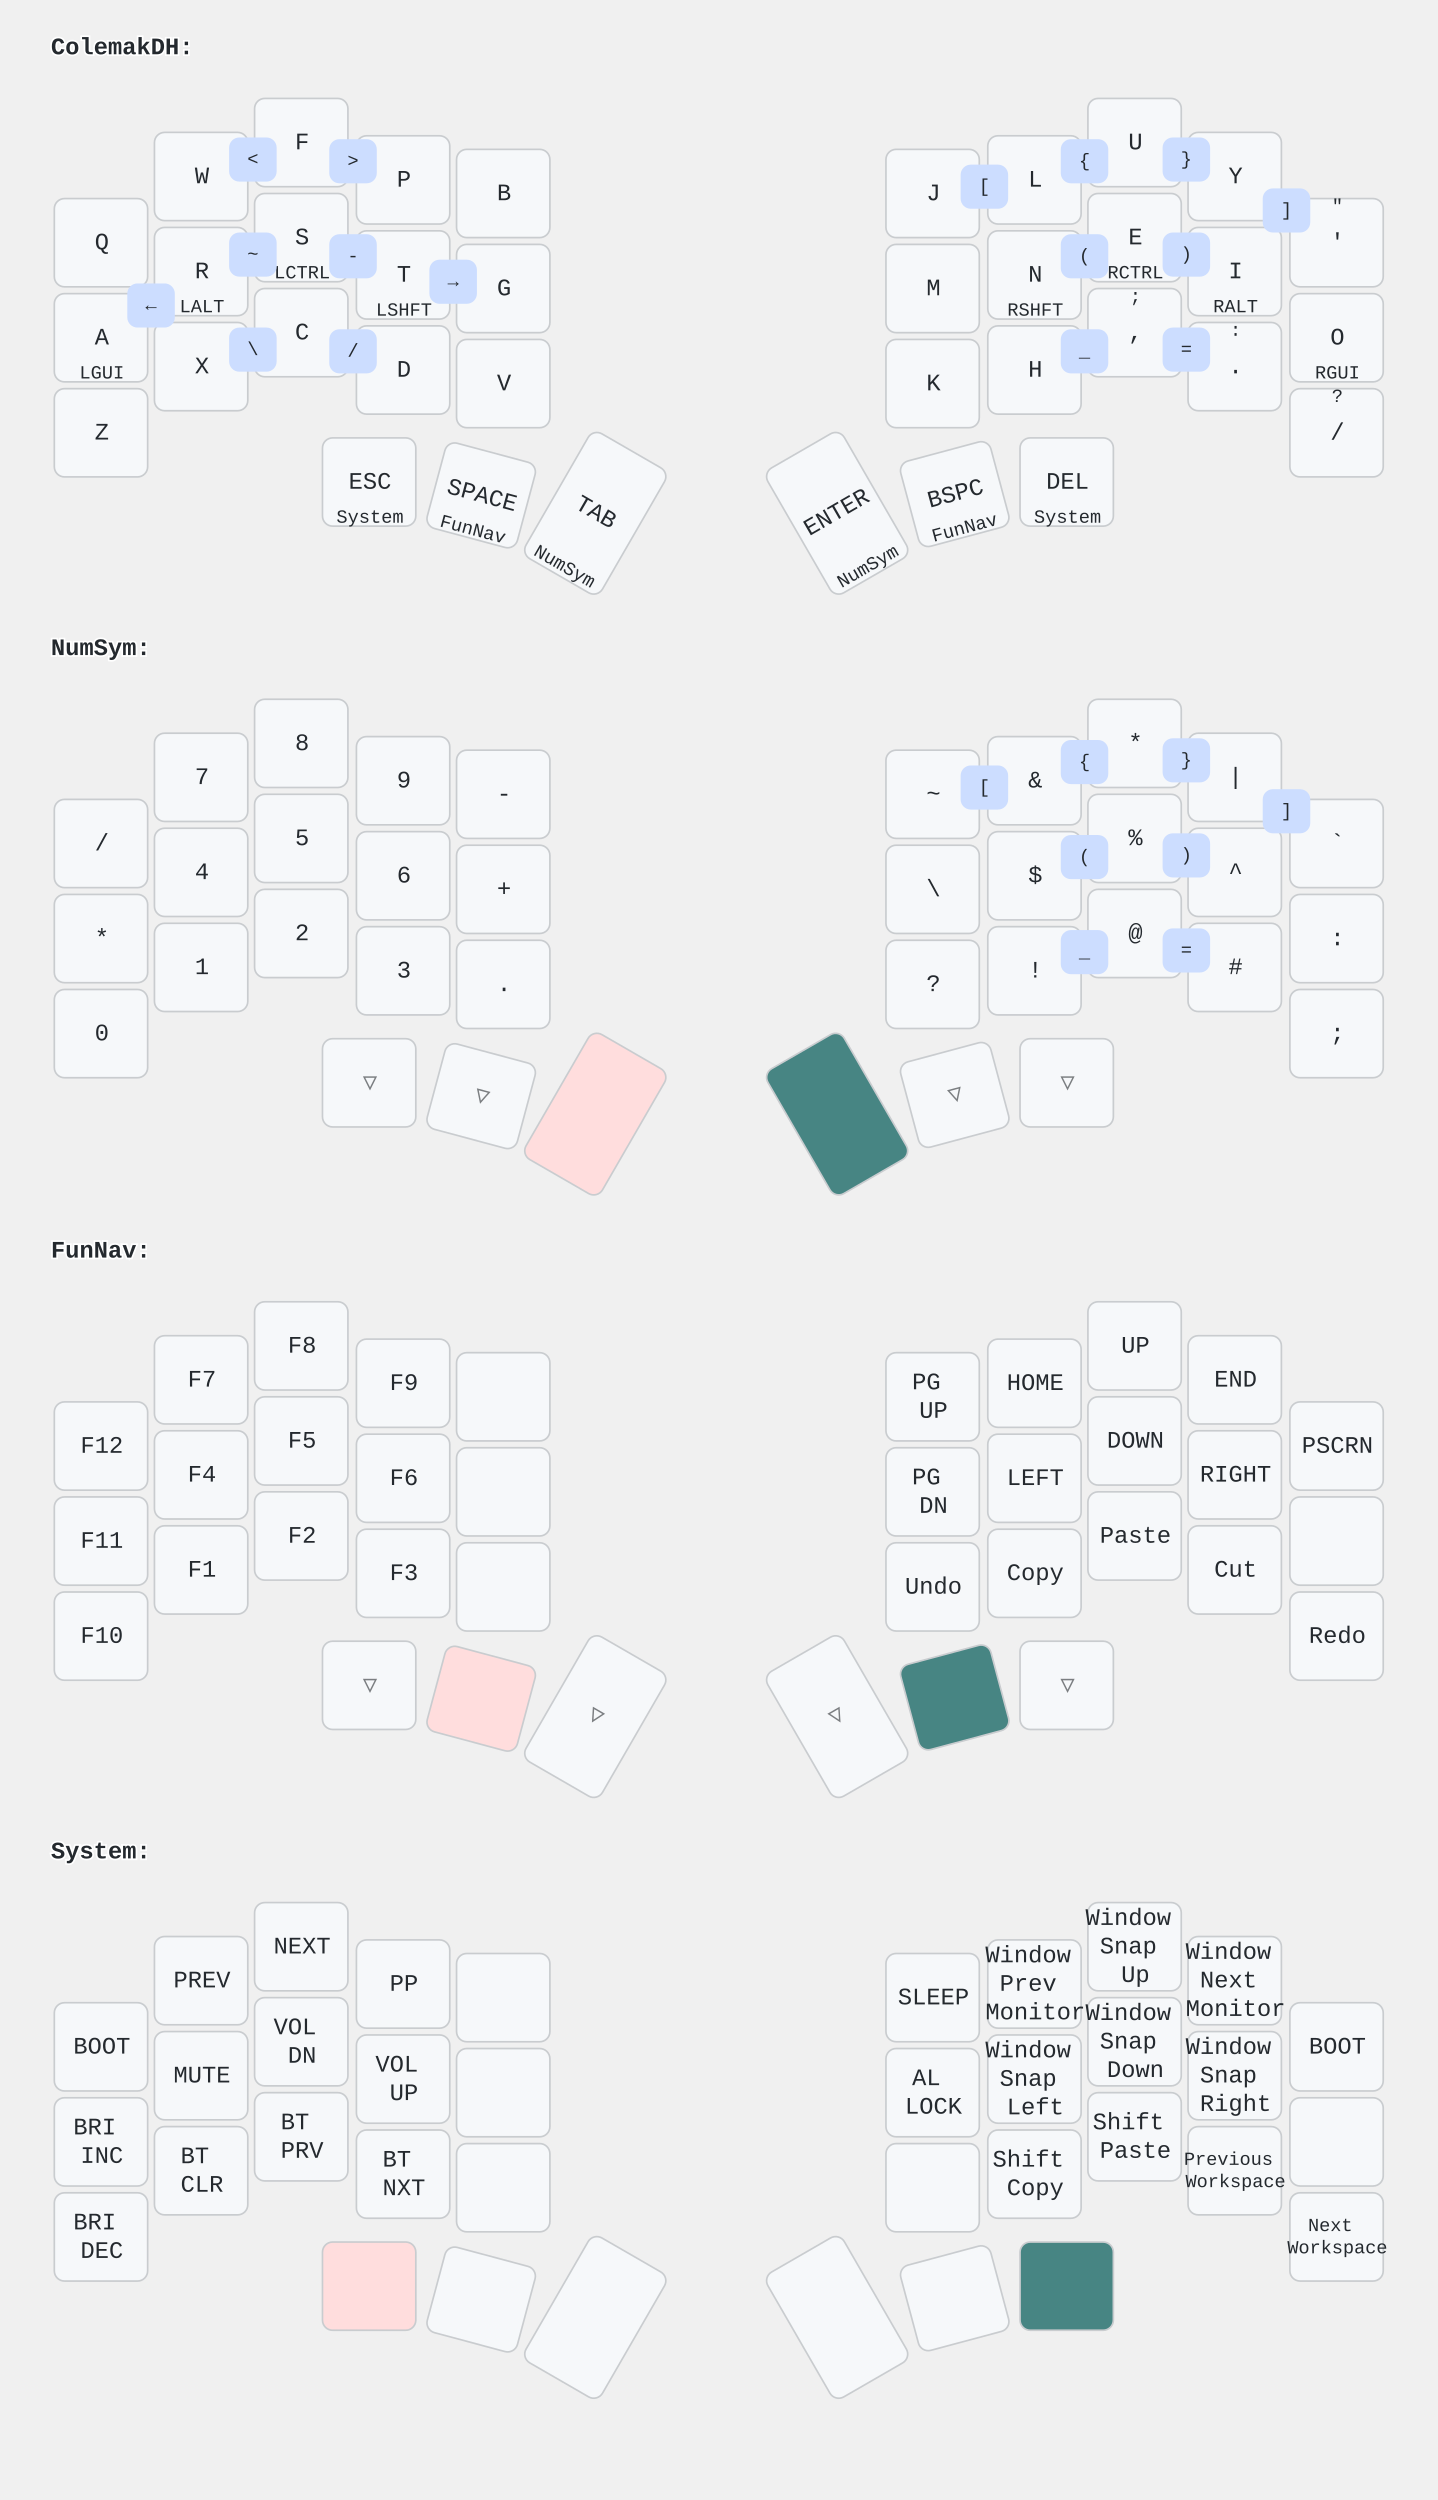
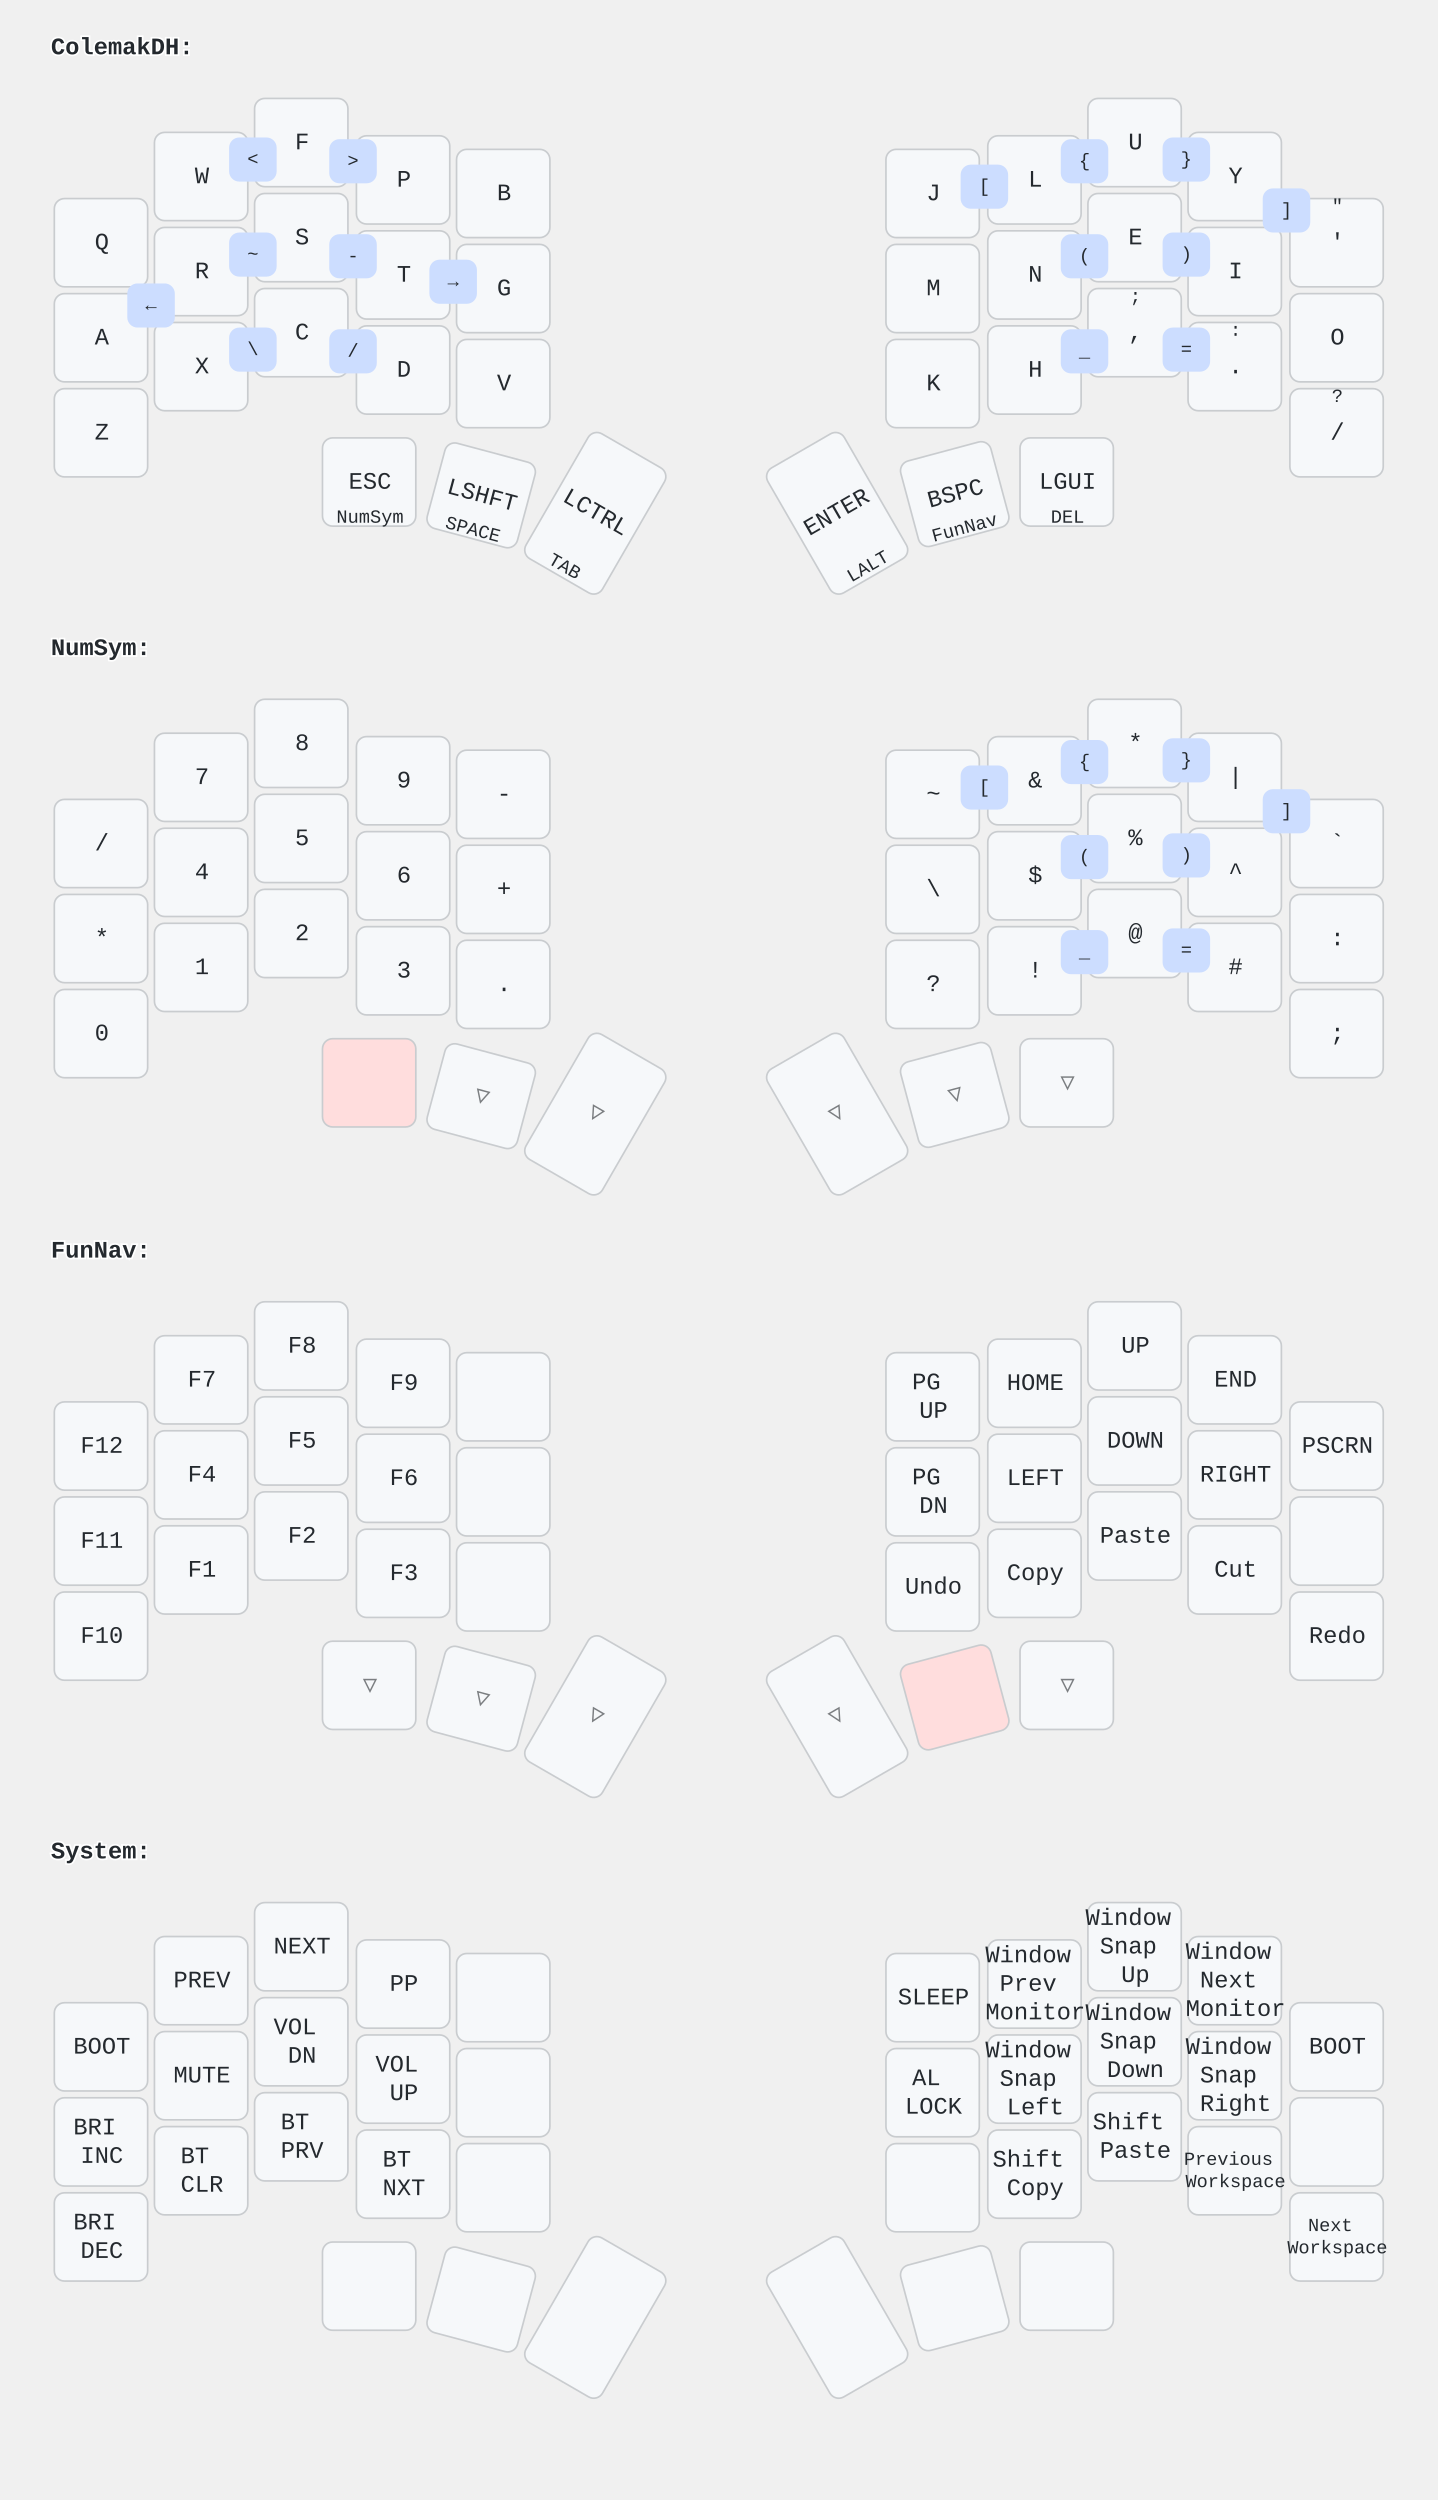
<svg xmlns="http://www.w3.org/2000/svg" width="847" height="1473" viewBox="0 0 847 1473" class="keymap">
  <style>/* inherit to force styles through use tags */
svg path {
    fill: inherit;
}

/* font and background color specifications */
svg.keymap {
    font-family: SFMono-Regular,Consolas,Liberation Mono,Menlo,monospace;
    font-size: 14px;
    font-kerning: normal;
    text-rendering: optimizeLegibility;
    fill: #24292e;
}

/* default key styling */
rect.key {
    fill: #f6f8fa;
    stroke: #c9cccf;
    stroke-width: 1;
}

/* default key side styling, only used is draw_key_sides is set */
rect.side {
    filter: brightness(90%);
}

/* color accent for combo boxes */
rect.combo, rect.combo-separate {
    fill: #cdf;
}

/* color accent for held keys */
rect.held, rect.combo.held {
    fill: #fdd;
}

/* color accent for ghost (optional) keys */
rect.ghost, rect.combo.ghost {
    stroke-dasharray: 4, 4;
    stroke-width: 2;
}

text {
    text-anchor: middle;
    dominant-baseline: middle;
}

/* styling for layer labels */
text.label {
    font-weight: bold;
    text-anchor: start;
    stroke: white;
    stroke-width: 2;
    paint-order: stroke;
}

/* styling for combo tap, and key hold/shifted label text */
text.combo, text.hold, text.shifted {
    font-size: 11px;
}

text.hold {
    text-anchor: middle;
    dominant-baseline: auto;
}

text.shifted {
    text-anchor: middle;
    dominant-baseline: hanging;
}

/* styling for hold/shifted label text in combo box */
text.combo.hold, text.combo.shifted {
    font-size: 8px;
}

/* lighter symbol for transparent keys */
text.trans {
    fill: #7b7e81;
}

/* styling for combo dendrons */
path.combo {
    stroke-width: 1;
    stroke: gray;
    fill: none;
}

/* Start Tabler Icons Cleanup */
/* cannot use height/width with glyphs */
.icon-tabler &gt; path {
    fill: inherit;
    stroke: inherit;
    stroke-width: 2;
}
/* hide tabler's default box */
.icon-tabler &gt; path[stroke="none"][fill="none"] {
    visibility: hidden;
}
/* End Tabler Icons Cleanup */

@media (prefers-color-scheme: dark) {
svg.keymap { fill: #d1d6db; }
rect.key { fill: #3f4750; }
rect.key, rect.combo { stroke: #60666c; }
rect.combo, rect.combo-separate { fill: #1f3d7a; }
rect.held, rect.combo.held { fill: #854747; }
text.label, text.footer { stroke: black; }
text.trans { fill: #7e8184; }
path.combo { stroke: #7f7f7f; }

}
rect.held.alternate { fill: #478583; }</style>
  <g transform="translate(30, 0)" class="layer-ColemakDH">
    <text x="0" y="28" class="label">ColemakDH:</text>
    <g transform="translate(0, 56)">
      <g transform="translate(30, 87)" class="key keypos-0">
        <rect rx="6" ry="6" x="-28" y="-26" width="55" height="52" class="key" />
        <text x="0" y="0" class="key tap">Q</text>
      </g>
      <g transform="translate(89, 48)" class="key keypos-1">
        <rect rx="6" ry="6" x="-28" y="-26" width="55" height="52" class="key" />
        <text x="0" y="0" class="key tap">W</text>
      </g>
      <g transform="translate(148, 28)" class="key keypos-2">
        <rect rx="6" ry="6" x="-28" y="-26" width="55" height="52" class="key" />
        <text x="0" y="0" class="key tap">F</text>
      </g>
      <g transform="translate(208, 50)" class="key keypos-3">
        <rect rx="6" ry="6" x="-28" y="-26" width="55" height="52" class="key" />
        <text x="0" y="0" class="key tap">P</text>
      </g>
      <g transform="translate(267, 58)" class="key keypos-4">
        <rect rx="6" ry="6" x="-28" y="-26" width="55" height="52" class="key" />
        <text x="0" y="0" class="key tap">B</text>
      </g>
      <g transform="translate(520, 58)" class="key keypos-5">
        <rect rx="6" ry="6" x="-28" y="-26" width="55" height="52" class="key" />
        <text x="0" y="0" class="key tap">J</text>
      </g>
      <g transform="translate(580, 50)" class="key keypos-6">
        <rect rx="6" ry="6" x="-28" y="-26" width="55" height="52" class="key" />
        <text x="0" y="0" class="key tap">L</text>
      </g>
      <g transform="translate(639, 28)" class="key keypos-7">
        <rect rx="6" ry="6" x="-28" y="-26" width="55" height="52" class="key" />
        <text x="0" y="0" class="key tap">U</text>
      </g>
      <g transform="translate(698, 48)" class="key keypos-8">
        <rect rx="6" ry="6" x="-28" y="-26" width="55" height="52" class="key" />
        <text x="0" y="0" class="key tap">Y</text>
      </g>
      <g transform="translate(758, 87)" class="key keypos-9">
        <rect rx="6" ry="6" x="-28" y="-26" width="55" height="52" class="key" />
        <text x="0" y="0" class="key tap">'</text>
        <text x="0" y="-24" class="key shifted">"</text>
      </g>
      <g transform="translate(30, 143)" class="key keypos-10">
        <rect rx="6" ry="6" x="-28" y="-26" width="55" height="52" class="key" />
        <text x="0" y="0" class="key tap">A</text>
-         <text x="0" y="24" class="key hold">LGUI</text>
      </g>
      <g transform="translate(89, 104)" class="key keypos-11">
        <rect rx="6" ry="6" x="-28" y="-26" width="55" height="52" class="key" />
        <text x="0" y="0" class="key tap">R</text>
-         <text x="0" y="24" class="key hold">LALT</text>
      </g>
      <g transform="translate(148, 84)" class="key keypos-12">
        <rect rx="6" ry="6" x="-28" y="-26" width="55" height="52" class="key" />
        <text x="0" y="0" class="key tap">S</text>
-         <text x="0" y="24" class="key hold">LCTRL</text>
      </g>
      <g transform="translate(208, 106)" class="key keypos-13">
        <rect rx="6" ry="6" x="-28" y="-26" width="55" height="52" class="key" />
        <text x="0" y="0" class="key tap">T</text>
-         <text x="0" y="24" class="key hold">LSHFT</text>
      </g>
      <g transform="translate(267, 114)" class="key keypos-14">
        <rect rx="6" ry="6" x="-28" y="-26" width="55" height="52" class="key" />
        <text x="0" y="0" class="key tap">G</text>
      </g>
      <g transform="translate(520, 114)" class="key keypos-15">
        <rect rx="6" ry="6" x="-28" y="-26" width="55" height="52" class="key" />
        <text x="0" y="0" class="key tap">M</text>
      </g>
      <g transform="translate(580, 106)" class="key keypos-16">
        <rect rx="6" ry="6" x="-28" y="-26" width="55" height="52" class="key" />
        <text x="0" y="0" class="key tap">N</text>
-         <text x="0" y="24" class="key hold">RSHFT</text>
      </g>
      <g transform="translate(639, 84)" class="key keypos-17">
        <rect rx="6" ry="6" x="-28" y="-26" width="55" height="52" class="key" />
        <text x="0" y="0" class="key tap">E</text>
-         <text x="0" y="24" class="key hold">RCTRL</text>
      </g>
      <g transform="translate(698, 104)" class="key keypos-18">
        <rect rx="6" ry="6" x="-28" y="-26" width="55" height="52" class="key" />
        <text x="0" y="0" class="key tap">I</text>
-         <text x="0" y="24" class="key hold">RALT</text>
      </g>
      <g transform="translate(758, 143)" class="key keypos-19">
        <rect rx="6" ry="6" x="-28" y="-26" width="55" height="52" class="key" />
        <text x="0" y="0" class="key tap">O</text>
-         <text x="0" y="24" class="key hold">RGUI</text>
      </g>
      <g transform="translate(30, 199)" class="key keypos-20">
        <rect rx="6" ry="6" x="-28" y="-26" width="55" height="52" class="key" />
        <text x="0" y="0" class="key tap">Z</text>
      </g>
      <g transform="translate(89, 160)" class="key keypos-21">
        <rect rx="6" ry="6" x="-28" y="-26" width="55" height="52" class="key" />
        <text x="0" y="0" class="key tap">X</text>
      </g>
      <g transform="translate(148, 140)" class="key keypos-22">
        <rect rx="6" ry="6" x="-28" y="-26" width="55" height="52" class="key" />
        <text x="0" y="0" class="key tap">C</text>
      </g>
      <g transform="translate(208, 162)" class="key keypos-23">
        <rect rx="6" ry="6" x="-28" y="-26" width="55" height="52" class="key" />
        <text x="0" y="0" class="key tap">D</text>
      </g>
      <g transform="translate(267, 170)" class="key keypos-24">
        <rect rx="6" ry="6" x="-28" y="-26" width="55" height="52" class="key" />
        <text x="0" y="0" class="key tap">V</text>
      </g>
      <g transform="translate(520, 170)" class="key keypos-25">
        <rect rx="6" ry="6" x="-28" y="-26" width="55" height="52" class="key" />
        <text x="0" y="0" class="key tap">K</text>
      </g>
      <g transform="translate(580, 162)" class="key keypos-26">
        <rect rx="6" ry="6" x="-28" y="-26" width="55" height="52" class="key" />
        <text x="0" y="0" class="key tap">H</text>
      </g>
      <g transform="translate(639, 140)" class="key keypos-27">
        <rect rx="6" ry="6" x="-28" y="-26" width="55" height="52" class="key" />
        <text x="0" y="0" class="key tap">,</text>
        <text x="0" y="-24" class="key shifted">;</text>
      </g>
      <g transform="translate(698, 160)" class="key keypos-28">
        <rect rx="6" ry="6" x="-28" y="-26" width="55" height="52" class="key" />
        <text x="0" y="0" class="key tap">.</text>
        <text x="0" y="-24" class="key shifted">:</text>
      </g>
      <g transform="translate(758, 199)" class="key keypos-29">
        <rect rx="6" ry="6" x="-28" y="-26" width="55" height="52" class="key" />
        <text x="0" y="0" class="key tap">/</text>
        <text x="0" y="-24" class="key shifted">?</text>
      </g>
      <g transform="translate(188, 228)" class="key keypos-30">
        <rect rx="6" ry="6" x="-28" y="-26" width="55" height="52" class="key" />
        <text x="0" y="0" class="key tap">ESC</text>
-         <text x="0" y="24" class="key hold">System</text>
+         <text x="0" y="24" class="key hold">NumSym</text>
      </g>
      <g transform="translate(254, 236) rotate(15.0)" class="key keypos-31">
        <rect rx="6" ry="6" x="-28" y="-26" width="55" height="52" class="key" />
-         <text x="0" y="0" class="key tap">SPACE</text>
-         <text x="0" y="24" class="key hold">FunNav</text>
+         <text x="0" y="0" class="key tap">LSHFT</text>
+         <text x="0" y="24" class="key hold">SPACE</text>
      </g>
      <g transform="translate(321, 246) rotate(30.0)" class="key keypos-32">
        <rect rx="6" ry="6" x="-26" y="-42" width="52" height="85" class="key" />
-         <text x="0" y="0" class="key tap">TAB</text>
-         <text x="0" y="40" class="key hold">NumSym</text>
+         <text x="0" y="0" class="key tap">LCTRL</text>
+         <text x="0" y="40" class="key hold">TAB</text>
      </g>
      <g transform="translate(463, 246) rotate(-30.0)" class="key keypos-33">
        <rect rx="6" ry="6" x="-26" y="-42" width="52" height="85" class="key" />
        <text x="0" y="0" class="key tap">ENTER</text>
-         <text x="0" y="40" class="key hold">NumSym</text>
+         <text x="0" y="40" class="key hold">LALT</text>
      </g>
      <g transform="translate(533, 235) rotate(-15.0)" class="key keypos-34">
        <rect rx="6" ry="6" x="-28" y="-26" width="55" height="52" class="key" />
        <text x="0" y="0" class="key tap">BSPC</text>
        <text x="0" y="24" class="key hold">FunNav</text>
      </g>
      <g transform="translate(599, 228)" class="key keypos-35">
        <rect rx="6" ry="6" x="-28" y="-26" width="55" height="52" class="key" />
-         <text x="0" y="0" class="key tap">DEL</text>
-         <text x="0" y="24" class="key hold">System</text>
+         <text x="0" y="0" class="key tap">LGUI</text>
+         <text x="0" y="24" class="key hold">DEL</text>
      </g>
      <g class="combo combopos-0">
        <rect rx="6" ry="6" x="595" y="26" width="28" height="26" class="combo" />
        <text x="609" y="39" class="combo tap">{</text>
      </g>
      <g class="combo combopos-1">
        <rect rx="6" ry="6" x="655" y="25" width="28" height="26" class="combo" />
        <text x="669" y="38" class="combo tap">}</text>
      </g>
      <g class="combo combopos-2">
        <rect rx="6" ry="6" x="536" y="41" width="28" height="26" class="combo" />
        <text x="550" y="54" class="combo tap">[</text>
      </g>
      <g class="combo combopos-3">
        <rect rx="6" ry="6" x="714" y="55" width="28" height="26" class="combo" />
        <text x="728" y="68" class="combo tap">]</text>
      </g>
      <g class="combo combopos-4">
        <rect rx="6" ry="6" x="595" y="82" width="28" height="26" class="combo" />
        <text x="609" y="95" class="combo tap">(</text>
      </g>
      <g class="combo combopos-5">
        <rect rx="6" ry="6" x="655" y="81" width="28" height="26" class="combo" />
        <text x="669" y="94" class="combo tap">)</text>
      </g>
      <g class="combo combopos-6">
        <rect rx="6" ry="6" x="105" y="81" width="28" height="26" class="combo" />
        <text x="119" y="94" class="combo tap">~</text>
      </g>
      <g class="combo combopos-7">
        <rect rx="6" ry="6" x="164" y="82" width="28" height="26" class="combo" />
        <text x="178" y="95" class="combo tap">-</text>
      </g>
      <g class="combo combopos-8">
        <rect rx="6" ry="6" x="105" y="25" width="28" height="26" class="combo" />
        <text x="119" y="38" class="combo tap">&lt;</text>
      </g>
      <g class="combo combopos-9">
        <rect rx="6" ry="6" x="164" y="26" width="28" height="26" class="combo" />
        <text x="178" y="39" class="combo tap">&gt;</text>
      </g>
      <g class="combo combopos-10">
        <rect rx="6" ry="6" x="105" y="137" width="28" height="26" class="combo" />
        <text x="119" y="150" class="combo tap">\</text>
      </g>
      <g class="combo combopos-11">
        <rect rx="6" ry="6" x="164" y="138" width="28" height="26" class="combo" />
        <text x="178" y="151" class="combo tap">/</text>
      </g>
      <g class="combo combopos-12">
        <rect rx="6" ry="6" x="595" y="138" width="28" height="26" class="combo" />
        <text x="609" y="151" class="combo tap">_</text>
      </g>
      <g class="combo combopos-13">
        <rect rx="6" ry="6" x="655" y="137" width="28" height="26" class="combo" />
        <text x="669" y="150" class="combo tap">=</text>
      </g>
      <g class="combo combopos-14">
        <rect rx="6" ry="6" x="45" y="111" width="28" height="26" class="combo" />
        <text x="59" y="124" class="combo tap">←</text>
      </g>
      <g class="combo combopos-15">
        <rect rx="6" ry="6" x="223" y="97" width="28" height="26" class="combo" />
        <text x="237" y="110" class="combo tap">→</text>
      </g>
    </g>
  </g>
  <g transform="translate(30, 354)" class="layer-NumSym">
    <text x="0" y="28" class="label">NumSym:</text>
    <g transform="translate(0, 56)">
      <g transform="translate(30, 87)" class="key keypos-0">
        <rect rx="6" ry="6" x="-28" y="-26" width="55" height="52" class="key" />
        <text x="0" y="0" class="key tap">/</text>
      </g>
      <g transform="translate(89, 48)" class="key keypos-1">
        <rect rx="6" ry="6" x="-28" y="-26" width="55" height="52" class="key" />
        <text x="0" y="0" class="key tap">7</text>
      </g>
      <g transform="translate(148, 28)" class="key keypos-2">
        <rect rx="6" ry="6" x="-28" y="-26" width="55" height="52" class="key" />
        <text x="0" y="0" class="key tap">8</text>
      </g>
      <g transform="translate(208, 50)" class="key keypos-3">
        <rect rx="6" ry="6" x="-28" y="-26" width="55" height="52" class="key" />
        <text x="0" y="0" class="key tap">9</text>
      </g>
      <g transform="translate(267, 58)" class="key keypos-4">
        <rect rx="6" ry="6" x="-28" y="-26" width="55" height="52" class="key" />
        <text x="0" y="0" class="key tap">-</text>
      </g>
      <g transform="translate(520, 58)" class="key keypos-5">
        <rect rx="6" ry="6" x="-28" y="-26" width="55" height="52" class="key" />
        <text x="0" y="0" class="key tap">~</text>
      </g>
      <g transform="translate(580, 50)" class="key keypos-6">
        <rect rx="6" ry="6" x="-28" y="-26" width="55" height="52" class="key" />
        <text x="0" y="0" class="key tap">&amp;</text>
      </g>
      <g transform="translate(639, 28)" class="key keypos-7">
        <rect rx="6" ry="6" x="-28" y="-26" width="55" height="52" class="key" />
        <text x="0" y="0" class="key tap">*</text>
      </g>
      <g transform="translate(698, 48)" class="key keypos-8">
        <rect rx="6" ry="6" x="-28" y="-26" width="55" height="52" class="key" />
        <text x="0" y="0" class="key tap">|</text>
      </g>
      <g transform="translate(758, 87)" class="key keypos-9">
        <rect rx="6" ry="6" x="-28" y="-26" width="55" height="52" class="key" />
        <text x="0" y="0" class="key tap">`</text>
      </g>
      <g transform="translate(30, 143)" class="key keypos-10">
        <rect rx="6" ry="6" x="-28" y="-26" width="55" height="52" class="key" />
        <text x="0" y="0" class="key tap">*</text>
      </g>
      <g transform="translate(89, 104)" class="key keypos-11">
        <rect rx="6" ry="6" x="-28" y="-26" width="55" height="52" class="key" />
        <text x="0" y="0" class="key tap">4</text>
      </g>
      <g transform="translate(148, 84)" class="key keypos-12">
        <rect rx="6" ry="6" x="-28" y="-26" width="55" height="52" class="key" />
        <text x="0" y="0" class="key tap">5</text>
      </g>
      <g transform="translate(208, 106)" class="key keypos-13">
        <rect rx="6" ry="6" x="-28" y="-26" width="55" height="52" class="key" />
        <text x="0" y="0" class="key tap">6</text>
      </g>
      <g transform="translate(267, 114)" class="key keypos-14">
        <rect rx="6" ry="6" x="-28" y="-26" width="55" height="52" class="key" />
        <text x="0" y="0" class="key tap">+</text>
      </g>
      <g transform="translate(520, 114)" class="key keypos-15">
        <rect rx="6" ry="6" x="-28" y="-26" width="55" height="52" class="key" />
        <text x="0" y="0" class="key tap">\</text>
      </g>
      <g transform="translate(580, 106)" class="key keypos-16">
        <rect rx="6" ry="6" x="-28" y="-26" width="55" height="52" class="key" />
        <text x="0" y="0" class="key tap">$</text>
      </g>
      <g transform="translate(639, 84)" class="key keypos-17">
        <rect rx="6" ry="6" x="-28" y="-26" width="55" height="52" class="key" />
        <text x="0" y="0" class="key tap">%</text>
      </g>
      <g transform="translate(698, 104)" class="key keypos-18">
        <rect rx="6" ry="6" x="-28" y="-26" width="55" height="52" class="key" />
        <text x="0" y="0" class="key tap">^</text>
      </g>
      <g transform="translate(758, 143)" class="key keypos-19">
        <rect rx="6" ry="6" x="-28" y="-26" width="55" height="52" class="key" />
        <text x="0" y="0" class="key tap">:</text>
      </g>
      <g transform="translate(30, 199)" class="key keypos-20">
        <rect rx="6" ry="6" x="-28" y="-26" width="55" height="52" class="key" />
        <text x="0" y="0" class="key tap">0</text>
      </g>
      <g transform="translate(89, 160)" class="key keypos-21">
        <rect rx="6" ry="6" x="-28" y="-26" width="55" height="52" class="key" />
        <text x="0" y="0" class="key tap">1</text>
      </g>
      <g transform="translate(148, 140)" class="key keypos-22">
        <rect rx="6" ry="6" x="-28" y="-26" width="55" height="52" class="key" />
        <text x="0" y="0" class="key tap">2</text>
      </g>
      <g transform="translate(208, 162)" class="key keypos-23">
        <rect rx="6" ry="6" x="-28" y="-26" width="55" height="52" class="key" />
        <text x="0" y="0" class="key tap">3</text>
      </g>
      <g transform="translate(267, 170)" class="key keypos-24">
        <rect rx="6" ry="6" x="-28" y="-26" width="55" height="52" class="key" />
        <text x="0" y="0" class="key tap">.</text>
      </g>
      <g transform="translate(520, 170)" class="key keypos-25">
        <rect rx="6" ry="6" x="-28" y="-26" width="55" height="52" class="key" />
        <text x="0" y="0" class="key tap">?</text>
      </g>
      <g transform="translate(580, 162)" class="key keypos-26">
        <rect rx="6" ry="6" x="-28" y="-26" width="55" height="52" class="key" />
        <text x="0" y="0" class="key tap">!</text>
      </g>
      <g transform="translate(639, 140)" class="key keypos-27">
        <rect rx="6" ry="6" x="-28" y="-26" width="55" height="52" class="key" />
        <text x="0" y="0" class="key tap">@</text>
      </g>
      <g transform="translate(698, 160)" class="key keypos-28">
        <rect rx="6" ry="6" x="-28" y="-26" width="55" height="52" class="key" />
        <text x="0" y="0" class="key tap">#</text>
      </g>
      <g transform="translate(758, 199)" class="key keypos-29">
        <rect rx="6" ry="6" x="-28" y="-26" width="55" height="52" class="key" />
        <text x="0" y="0" class="key tap">;</text>
      </g>
-       <g transform="translate(188, 228)" class="key trans keypos-30">
-         <rect rx="6" ry="6" x="-28" y="-26" width="55" height="52" class="key trans" />
-         <text x="0" y="0" class="key trans tap">▽</text>
+       <g transform="translate(188, 228)" class="key held keypos-30">
+         <rect rx="6" ry="6" x="-28" y="-26" width="55" height="52" class="key held" />
      </g>
      <g transform="translate(254, 236) rotate(15.0)" class="key trans keypos-31">
        <rect rx="6" ry="6" x="-28" y="-26" width="55" height="52" class="key trans" />
        <text x="0" y="0" class="key trans tap">▽</text>
      </g>
-       <g transform="translate(321, 246) rotate(30.0)" class="key held keypos-32">
-         <rect rx="6" ry="6" x="-26" y="-42" width="52" height="85" class="key held" />
-       </g>
-       <g transform="translate(463, 246) rotate(-30.0)" class="key held alternate keypos-33">
-         <rect rx="6" ry="6" x="-26" y="-42" width="52" height="85" class="key held alternate" />
+       <g transform="translate(321, 246) rotate(30.0)" class="key trans keypos-32">
+         <rect rx="6" ry="6" x="-26" y="-42" width="52" height="85" class="key trans" />
+         <text x="0" y="0" class="key trans tap">▽</text>
+       </g>
+       <g transform="translate(463, 246) rotate(-30.0)" class="key trans keypos-33">
+         <rect rx="6" ry="6" x="-26" y="-42" width="52" height="85" class="key trans" />
+         <text x="0" y="0" class="key trans tap">▽</text>
      </g>
      <g transform="translate(533, 235) rotate(-15.0)" class="key trans keypos-34">
        <rect rx="6" ry="6" x="-28" y="-26" width="55" height="52" class="key trans" />
        <text x="0" y="0" class="key trans tap">▽</text>
      </g>
      <g transform="translate(599, 228)" class="key trans keypos-35">
        <rect rx="6" ry="6" x="-28" y="-26" width="55" height="52" class="key trans" />
        <text x="0" y="0" class="key trans tap">▽</text>
      </g>
      <g class="combo combopos-0">
        <rect rx="6" ry="6" x="595" y="26" width="28" height="26" class="combo" />
        <text x="609" y="39" class="combo tap">{</text>
      </g>
      <g class="combo combopos-1">
        <rect rx="6" ry="6" x="655" y="25" width="28" height="26" class="combo" />
        <text x="669" y="38" class="combo tap">}</text>
      </g>
      <g class="combo combopos-2">
        <rect rx="6" ry="6" x="536" y="41" width="28" height="26" class="combo" />
        <text x="550" y="54" class="combo tap">[</text>
      </g>
      <g class="combo combopos-3">
        <rect rx="6" ry="6" x="714" y="55" width="28" height="26" class="combo" />
        <text x="728" y="68" class="combo tap">]</text>
      </g>
      <g class="combo combopos-4">
        <rect rx="6" ry="6" x="595" y="82" width="28" height="26" class="combo" />
        <text x="609" y="95" class="combo tap">(</text>
      </g>
      <g class="combo combopos-5">
        <rect rx="6" ry="6" x="655" y="81" width="28" height="26" class="combo" />
        <text x="669" y="94" class="combo tap">)</text>
      </g>
      <g class="combo combopos-6">
        <rect rx="6" ry="6" x="595" y="138" width="28" height="26" class="combo" />
        <text x="609" y="151" class="combo tap">_</text>
      </g>
      <g class="combo combopos-7">
        <rect rx="6" ry="6" x="655" y="137" width="28" height="26" class="combo" />
        <text x="669" y="150" class="combo tap">=</text>
      </g>
    </g>
  </g>
  <g transform="translate(30, 709)" class="layer-FunNav">
    <text x="0" y="28" class="label">FunNav:</text>
    <g transform="translate(0, 56)">
      <g transform="translate(30, 87)" class="key keypos-0">
        <rect rx="6" ry="6" x="-28" y="-26" width="55" height="52" class="key" />
        <text x="0" y="0" class="key tap">F12</text>
      </g>
      <g transform="translate(89, 48)" class="key keypos-1">
        <rect rx="6" ry="6" x="-28" y="-26" width="55" height="52" class="key" />
        <text x="0" y="0" class="key tap">F7</text>
      </g>
      <g transform="translate(148, 28)" class="key keypos-2">
        <rect rx="6" ry="6" x="-28" y="-26" width="55" height="52" class="key" />
        <text x="0" y="0" class="key tap">F8</text>
      </g>
      <g transform="translate(208, 50)" class="key keypos-3">
        <rect rx="6" ry="6" x="-28" y="-26" width="55" height="52" class="key" />
        <text x="0" y="0" class="key tap">F9</text>
      </g>
      <g transform="translate(267, 58)" class="key keypos-4">
        <rect rx="6" ry="6" x="-28" y="-26" width="55" height="52" class="key" />
      </g>
      <g transform="translate(520, 58)" class="key keypos-5">
        <rect rx="6" ry="6" x="-28" y="-26" width="55" height="52" class="key" />
        <text x="0" y="0" class="key tap">
          <tspan x="0" dy="-0.6em">PG</tspan>
          <tspan x="0" dy="1.2em">UP</tspan>
        </text>
      </g>
      <g transform="translate(580, 50)" class="key keypos-6">
        <rect rx="6" ry="6" x="-28" y="-26" width="55" height="52" class="key" />
        <text x="0" y="0" class="key tap">HOME</text>
      </g>
      <g transform="translate(639, 28)" class="key keypos-7">
        <rect rx="6" ry="6" x="-28" y="-26" width="55" height="52" class="key" />
        <text x="0" y="0" class="key tap">UP</text>
      </g>
      <g transform="translate(698, 48)" class="key keypos-8">
        <rect rx="6" ry="6" x="-28" y="-26" width="55" height="52" class="key" />
        <text x="0" y="0" class="key tap">END</text>
      </g>
      <g transform="translate(758, 87)" class="key keypos-9">
        <rect rx="6" ry="6" x="-28" y="-26" width="55" height="52" class="key" />
        <text x="0" y="0" class="key tap">PSCRN</text>
      </g>
      <g transform="translate(30, 143)" class="key keypos-10">
        <rect rx="6" ry="6" x="-28" y="-26" width="55" height="52" class="key" />
        <text x="0" y="0" class="key tap">F11</text>
      </g>
      <g transform="translate(89, 104)" class="key keypos-11">
        <rect rx="6" ry="6" x="-28" y="-26" width="55" height="52" class="key" />
        <text x="0" y="0" class="key tap">F4</text>
      </g>
      <g transform="translate(148, 84)" class="key keypos-12">
        <rect rx="6" ry="6" x="-28" y="-26" width="55" height="52" class="key" />
        <text x="0" y="0" class="key tap">F5</text>
      </g>
      <g transform="translate(208, 106)" class="key keypos-13">
        <rect rx="6" ry="6" x="-28" y="-26" width="55" height="52" class="key" />
        <text x="0" y="0" class="key tap">F6</text>
      </g>
      <g transform="translate(267, 114)" class="key keypos-14">
        <rect rx="6" ry="6" x="-28" y="-26" width="55" height="52" class="key" />
      </g>
      <g transform="translate(520, 114)" class="key keypos-15">
        <rect rx="6" ry="6" x="-28" y="-26" width="55" height="52" class="key" />
        <text x="0" y="0" class="key tap">
          <tspan x="0" dy="-0.6em">PG</tspan>
          <tspan x="0" dy="1.2em">DN</tspan>
        </text>
      </g>
      <g transform="translate(580, 106)" class="key keypos-16">
        <rect rx="6" ry="6" x="-28" y="-26" width="55" height="52" class="key" />
        <text x="0" y="0" class="key tap">LEFT</text>
      </g>
      <g transform="translate(639, 84)" class="key keypos-17">
        <rect rx="6" ry="6" x="-28" y="-26" width="55" height="52" class="key" />
        <text x="0" y="0" class="key tap">DOWN</text>
      </g>
      <g transform="translate(698, 104)" class="key keypos-18">
        <rect rx="6" ry="6" x="-28" y="-26" width="55" height="52" class="key" />
        <text x="0" y="0" class="key tap">RIGHT</text>
      </g>
      <g transform="translate(758, 143)" class="key keypos-19">
        <rect rx="6" ry="6" x="-28" y="-26" width="55" height="52" class="key" />
      </g>
      <g transform="translate(30, 199)" class="key keypos-20">
        <rect rx="6" ry="6" x="-28" y="-26" width="55" height="52" class="key" />
        <text x="0" y="0" class="key tap">F10</text>
      </g>
      <g transform="translate(89, 160)" class="key keypos-21">
        <rect rx="6" ry="6" x="-28" y="-26" width="55" height="52" class="key" />
        <text x="0" y="0" class="key tap">F1</text>
      </g>
      <g transform="translate(148, 140)" class="key keypos-22">
        <rect rx="6" ry="6" x="-28" y="-26" width="55" height="52" class="key" />
        <text x="0" y="0" class="key tap">F2</text>
      </g>
      <g transform="translate(208, 162)" class="key keypos-23">
        <rect rx="6" ry="6" x="-28" y="-26" width="55" height="52" class="key" />
        <text x="0" y="0" class="key tap">F3</text>
      </g>
      <g transform="translate(267, 170)" class="key keypos-24">
        <rect rx="6" ry="6" x="-28" y="-26" width="55" height="52" class="key" />
      </g>
      <g transform="translate(520, 170)" class="key keypos-25">
        <rect rx="6" ry="6" x="-28" y="-26" width="55" height="52" class="key" />
        <text x="0" y="0" class="key tap">Undo</text>
      </g>
      <g transform="translate(580, 162)" class="key keypos-26">
        <rect rx="6" ry="6" x="-28" y="-26" width="55" height="52" class="key" />
        <text x="0" y="0" class="key tap">Copy</text>
      </g>
      <g transform="translate(639, 140)" class="key keypos-27">
        <rect rx="6" ry="6" x="-28" y="-26" width="55" height="52" class="key" />
        <text x="0" y="0" class="key tap">Paste</text>
      </g>
      <g transform="translate(698, 160)" class="key keypos-28">
        <rect rx="6" ry="6" x="-28" y="-26" width="55" height="52" class="key" />
        <text x="0" y="0" class="key tap">Cut</text>
      </g>
      <g transform="translate(758, 199)" class="key keypos-29">
        <rect rx="6" ry="6" x="-28" y="-26" width="55" height="52" class="key" />
        <text x="0" y="0" class="key tap">Redo</text>
      </g>
      <g transform="translate(188, 228)" class="key trans keypos-30">
        <rect rx="6" ry="6" x="-28" y="-26" width="55" height="52" class="key trans" />
        <text x="0" y="0" class="key trans tap">▽</text>
      </g>
-       <g transform="translate(254, 236) rotate(15.0)" class="key held keypos-31">
-         <rect rx="6" ry="6" x="-28" y="-26" width="55" height="52" class="key held" />
+       <g transform="translate(254, 236) rotate(15.0)" class="key trans keypos-31">
+         <rect rx="6" ry="6" x="-28" y="-26" width="55" height="52" class="key trans" />
+         <text x="0" y="0" class="key trans tap">▽</text>
      </g>
      <g transform="translate(321, 246) rotate(30.0)" class="key trans keypos-32">
        <rect rx="6" ry="6" x="-26" y="-42" width="52" height="85" class="key trans" />
        <text x="0" y="0" class="key trans tap">▽</text>
      </g>
      <g transform="translate(463, 246) rotate(-30.0)" class="key trans keypos-33">
        <rect rx="6" ry="6" x="-26" y="-42" width="52" height="85" class="key trans" />
        <text x="0" y="0" class="key trans tap">▽</text>
      </g>
-       <g transform="translate(533, 235) rotate(-15.0)" class="key held alternate keypos-34">
-         <rect rx="6" ry="6" x="-28" y="-26" width="55" height="52" class="key held alternate" />
+       <g transform="translate(533, 235) rotate(-15.0)" class="key held keypos-34">
+         <rect rx="6" ry="6" x="-28" y="-26" width="55" height="52" class="key held" />
      </g>
      <g transform="translate(599, 228)" class="key trans keypos-35">
        <rect rx="6" ry="6" x="-28" y="-26" width="55" height="52" class="key trans" />
        <text x="0" y="0" class="key trans tap">▽</text>
      </g>
    </g>
  </g>
  <g transform="translate(30, 1063)" class="layer-System">
    <text x="0" y="28" class="label">System:</text>
    <g transform="translate(0, 56)">
      <g transform="translate(30, 87)" class="key keypos-0">
        <rect rx="6" ry="6" x="-28" y="-26" width="55" height="52" class="key" />
        <text x="0" y="0" class="key tap">BOOT</text>
      </g>
      <g transform="translate(89, 48)" class="key keypos-1">
        <rect rx="6" ry="6" x="-28" y="-26" width="55" height="52" class="key" />
        <text x="0" y="0" class="key tap">PREV</text>
      </g>
      <g transform="translate(148, 28)" class="key keypos-2">
        <rect rx="6" ry="6" x="-28" y="-26" width="55" height="52" class="key" />
        <text x="0" y="0" class="key tap">NEXT</text>
      </g>
      <g transform="translate(208, 50)" class="key keypos-3">
        <rect rx="6" ry="6" x="-28" y="-26" width="55" height="52" class="key" />
        <text x="0" y="0" class="key tap">PP</text>
      </g>
      <g transform="translate(267, 58)" class="key keypos-4">
        <rect rx="6" ry="6" x="-28" y="-26" width="55" height="52" class="key" />
      </g>
      <g transform="translate(520, 58)" class="key keypos-5">
        <rect rx="6" ry="6" x="-28" y="-26" width="55" height="52" class="key" />
        <text x="0" y="0" class="key tap">SLEEP</text>
      </g>
      <g transform="translate(580, 50)" class="key keypos-6">
        <rect rx="6" ry="6" x="-28" y="-26" width="55" height="52" class="key" />
        <text x="0" y="0" class="key tap">
          <tspan x="0" dy="-1.2em">Window</tspan>
          <tspan x="0" dy="1.2em">Prev</tspan>
          <tspan x="0" dy="1.2em">Monitor</tspan>
        </text>
      </g>
      <g transform="translate(639, 28)" class="key keypos-7">
        <rect rx="6" ry="6" x="-28" y="-26" width="55" height="52" class="key" />
        <text x="0" y="0" class="key tap">
          <tspan x="0" dy="-1.2em">Window</tspan>
          <tspan x="0" dy="1.2em">Snap</tspan>
          <tspan x="0" dy="1.2em">Up</tspan>
        </text>
      </g>
      <g transform="translate(698, 48)" class="key keypos-8">
        <rect rx="6" ry="6" x="-28" y="-26" width="55" height="52" class="key" />
        <text x="0" y="0" class="key tap">
          <tspan x="0" dy="-1.2em">Window</tspan>
          <tspan x="0" dy="1.2em">Next</tspan>
          <tspan x="0" dy="1.2em">Monitor</tspan>
        </text>
      </g>
      <g transform="translate(758, 87)" class="key keypos-9">
        <rect rx="6" ry="6" x="-28" y="-26" width="55" height="52" class="key" />
        <text x="0" y="0" class="key tap">BOOT</text>
      </g>
      <g transform="translate(30, 143)" class="key keypos-10">
        <rect rx="6" ry="6" x="-28" y="-26" width="55" height="52" class="key" />
        <text x="0" y="0" class="key tap">
          <tspan x="0" dy="-0.6em">BRI</tspan>
          <tspan x="0" dy="1.2em">INC</tspan>
        </text>
      </g>
      <g transform="translate(89, 104)" class="key keypos-11">
        <rect rx="6" ry="6" x="-28" y="-26" width="55" height="52" class="key" />
        <text x="0" y="0" class="key tap">MUTE</text>
      </g>
      <g transform="translate(148, 84)" class="key keypos-12">
        <rect rx="6" ry="6" x="-28" y="-26" width="55" height="52" class="key" />
        <text x="0" y="0" class="key tap">
          <tspan x="0" dy="-0.6em">VOL</tspan>
          <tspan x="0" dy="1.2em">DN</tspan>
        </text>
      </g>
      <g transform="translate(208, 106)" class="key keypos-13">
        <rect rx="6" ry="6" x="-28" y="-26" width="55" height="52" class="key" />
        <text x="0" y="0" class="key tap">
          <tspan x="0" dy="-0.6em">VOL</tspan>
          <tspan x="0" dy="1.2em">UP</tspan>
        </text>
      </g>
      <g transform="translate(267, 114)" class="key keypos-14">
        <rect rx="6" ry="6" x="-28" y="-26" width="55" height="52" class="key" />
      </g>
      <g transform="translate(520, 114)" class="key keypos-15">
        <rect rx="6" ry="6" x="-28" y="-26" width="55" height="52" class="key" />
        <text x="0" y="0" class="key tap">
          <tspan x="0" dy="-0.6em">AL</tspan>
          <tspan x="0" dy="1.2em">LOCK</tspan>
        </text>
      </g>
      <g transform="translate(580, 106)" class="key keypos-16">
        <rect rx="6" ry="6" x="-28" y="-26" width="55" height="52" class="key" />
        <text x="0" y="0" class="key tap">
          <tspan x="0" dy="-1.2em">Window</tspan>
          <tspan x="0" dy="1.2em">Snap</tspan>
          <tspan x="0" dy="1.2em">Left</tspan>
        </text>
      </g>
      <g transform="translate(639, 84)" class="key keypos-17">
        <rect rx="6" ry="6" x="-28" y="-26" width="55" height="52" class="key" />
        <text x="0" y="0" class="key tap">
          <tspan x="0" dy="-1.2em">Window</tspan>
          <tspan x="0" dy="1.2em">Snap</tspan>
          <tspan x="0" dy="1.2em">Down</tspan>
        </text>
      </g>
      <g transform="translate(698, 104)" class="key keypos-18">
        <rect rx="6" ry="6" x="-28" y="-26" width="55" height="52" class="key" />
        <text x="0" y="0" class="key tap">
          <tspan x="0" dy="-1.2em">Window</tspan>
          <tspan x="0" dy="1.2em">Snap</tspan>
          <tspan x="0" dy="1.2em">Right</tspan>
        </text>
      </g>
      <g transform="translate(758, 143)" class="key keypos-19">
        <rect rx="6" ry="6" x="-28" y="-26" width="55" height="52" class="key" />
      </g>
      <g transform="translate(30, 199)" class="key keypos-20">
        <rect rx="6" ry="6" x="-28" y="-26" width="55" height="52" class="key" />
        <text x="0" y="0" class="key tap">
          <tspan x="0" dy="-0.6em">BRI</tspan>
          <tspan x="0" dy="1.2em">DEC</tspan>
        </text>
      </g>
      <g transform="translate(89, 160)" class="key keypos-21">
        <rect rx="6" ry="6" x="-28" y="-26" width="55" height="52" class="key" />
        <text x="0" y="0" class="key tap">
          <tspan x="0" dy="-0.6em">BT</tspan>
          <tspan x="0" dy="1.2em">CLR</tspan>
        </text>
      </g>
      <g transform="translate(148, 140)" class="key keypos-22">
        <rect rx="6" ry="6" x="-28" y="-26" width="55" height="52" class="key" />
        <text x="0" y="0" class="key tap">
          <tspan x="0" dy="-0.6em">BT</tspan>
          <tspan x="0" dy="1.2em">PRV</tspan>
        </text>
      </g>
      <g transform="translate(208, 162)" class="key keypos-23">
        <rect rx="6" ry="6" x="-28" y="-26" width="55" height="52" class="key" />
        <text x="0" y="0" class="key tap">
          <tspan x="0" dy="-0.6em">BT</tspan>
          <tspan x="0" dy="1.2em">NXT</tspan>
        </text>
      </g>
      <g transform="translate(267, 170)" class="key keypos-24">
        <rect rx="6" ry="6" x="-28" y="-26" width="55" height="52" class="key" />
      </g>
      <g transform="translate(520, 170)" class="key keypos-25">
        <rect rx="6" ry="6" x="-28" y="-26" width="55" height="52" class="key" />
      </g>
      <g transform="translate(580, 162)" class="key keypos-26">
        <rect rx="6" ry="6" x="-28" y="-26" width="55" height="52" class="key" />
        <text x="0" y="0" class="key tap">
          <tspan x="0" dy="-0.6em">Shift</tspan>
          <tspan x="0" dy="1.2em">Copy</tspan>
        </text>
      </g>
      <g transform="translate(639, 140)" class="key keypos-27">
        <rect rx="6" ry="6" x="-28" y="-26" width="55" height="52" class="key" />
        <text x="0" y="0" class="key tap">
          <tspan x="0" dy="-0.6em">Shift</tspan>
          <tspan x="0" dy="1.2em">Paste</tspan>
        </text>
      </g>
      <g transform="translate(698, 160)" class="key keypos-28">
        <rect rx="6" ry="6" x="-28" y="-26" width="55" height="52" class="key" />
        <text x="0" y="0" class="key tap">
          <tspan x="0" dy="-0.6em" style="font-size: 78%">Previous</tspan>
          <tspan x="0" dy="1.2em" style="font-size: 78%">Workspace</tspan>
        </text>
      </g>
      <g transform="translate(758, 199)" class="key keypos-29">
        <rect rx="6" ry="6" x="-28" y="-26" width="55" height="52" class="key" />
        <text x="0" y="0" class="key tap">
          <tspan x="0" dy="-0.6em" style="font-size: 78%">Next</tspan>
          <tspan x="0" dy="1.2em" style="font-size: 78%">Workspace</tspan>
        </text>
      </g>
-       <g transform="translate(188, 228)" class="key held keypos-30">
-         <rect rx="6" ry="6" x="-28" y="-26" width="55" height="52" class="key held" />
+       <g transform="translate(188, 228)" class="key keypos-30">
+         <rect rx="6" ry="6" x="-28" y="-26" width="55" height="52" class="key" />
      </g>
      <g transform="translate(254, 236) rotate(15.0)" class="key keypos-31">
        <rect rx="6" ry="6" x="-28" y="-26" width="55" height="52" class="key" />
      </g>
      <g transform="translate(321, 246) rotate(30.0)" class="key keypos-32">
        <rect rx="6" ry="6" x="-26" y="-42" width="52" height="85" class="key" />
      </g>
      <g transform="translate(463, 246) rotate(-30.0)" class="key keypos-33">
        <rect rx="6" ry="6" x="-26" y="-42" width="52" height="85" class="key" />
      </g>
      <g transform="translate(533, 235) rotate(-15.0)" class="key keypos-34">
        <rect rx="6" ry="6" x="-28" y="-26" width="55" height="52" class="key" />
      </g>
-       <g transform="translate(599, 228)" class="key held alternate keypos-35">
-         <rect rx="6" ry="6" x="-28" y="-26" width="55" height="52" class="key held alternate" />
+       <g transform="translate(599, 228)" class="key keypos-35">
+         <rect rx="6" ry="6" x="-28" y="-26" width="55" height="52" class="key" />
      </g>
    </g>
  </g>
</svg>
